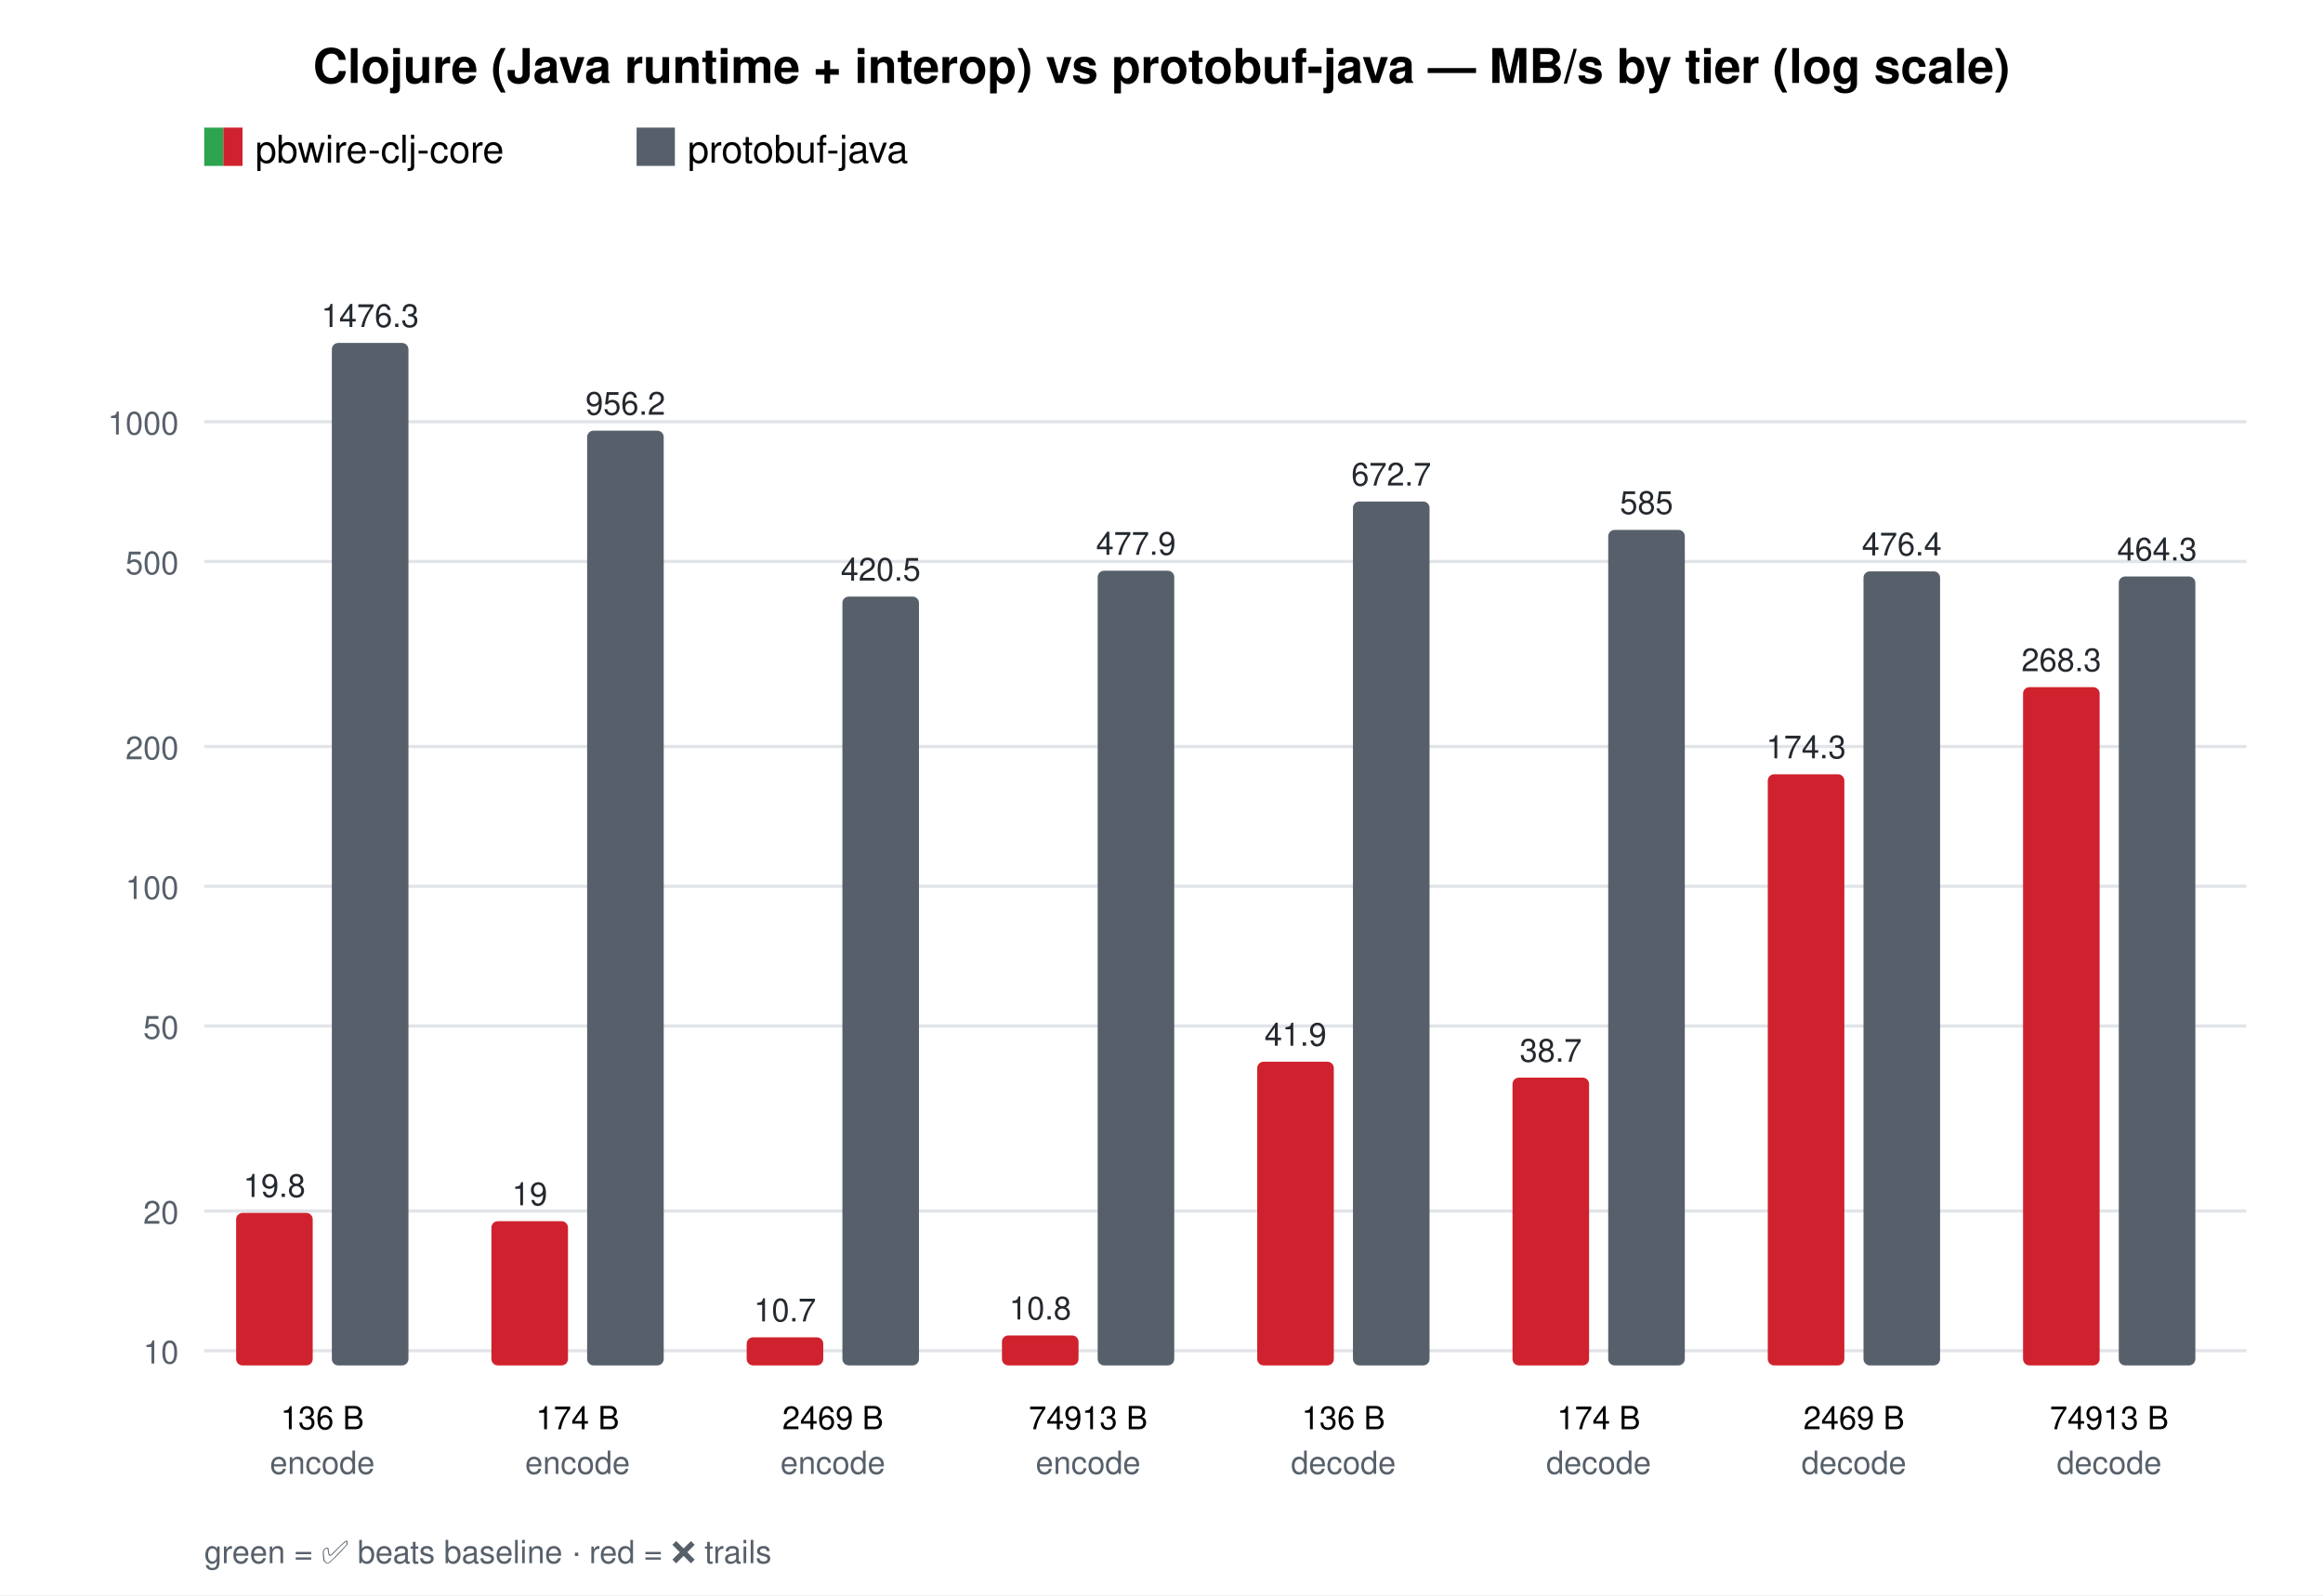
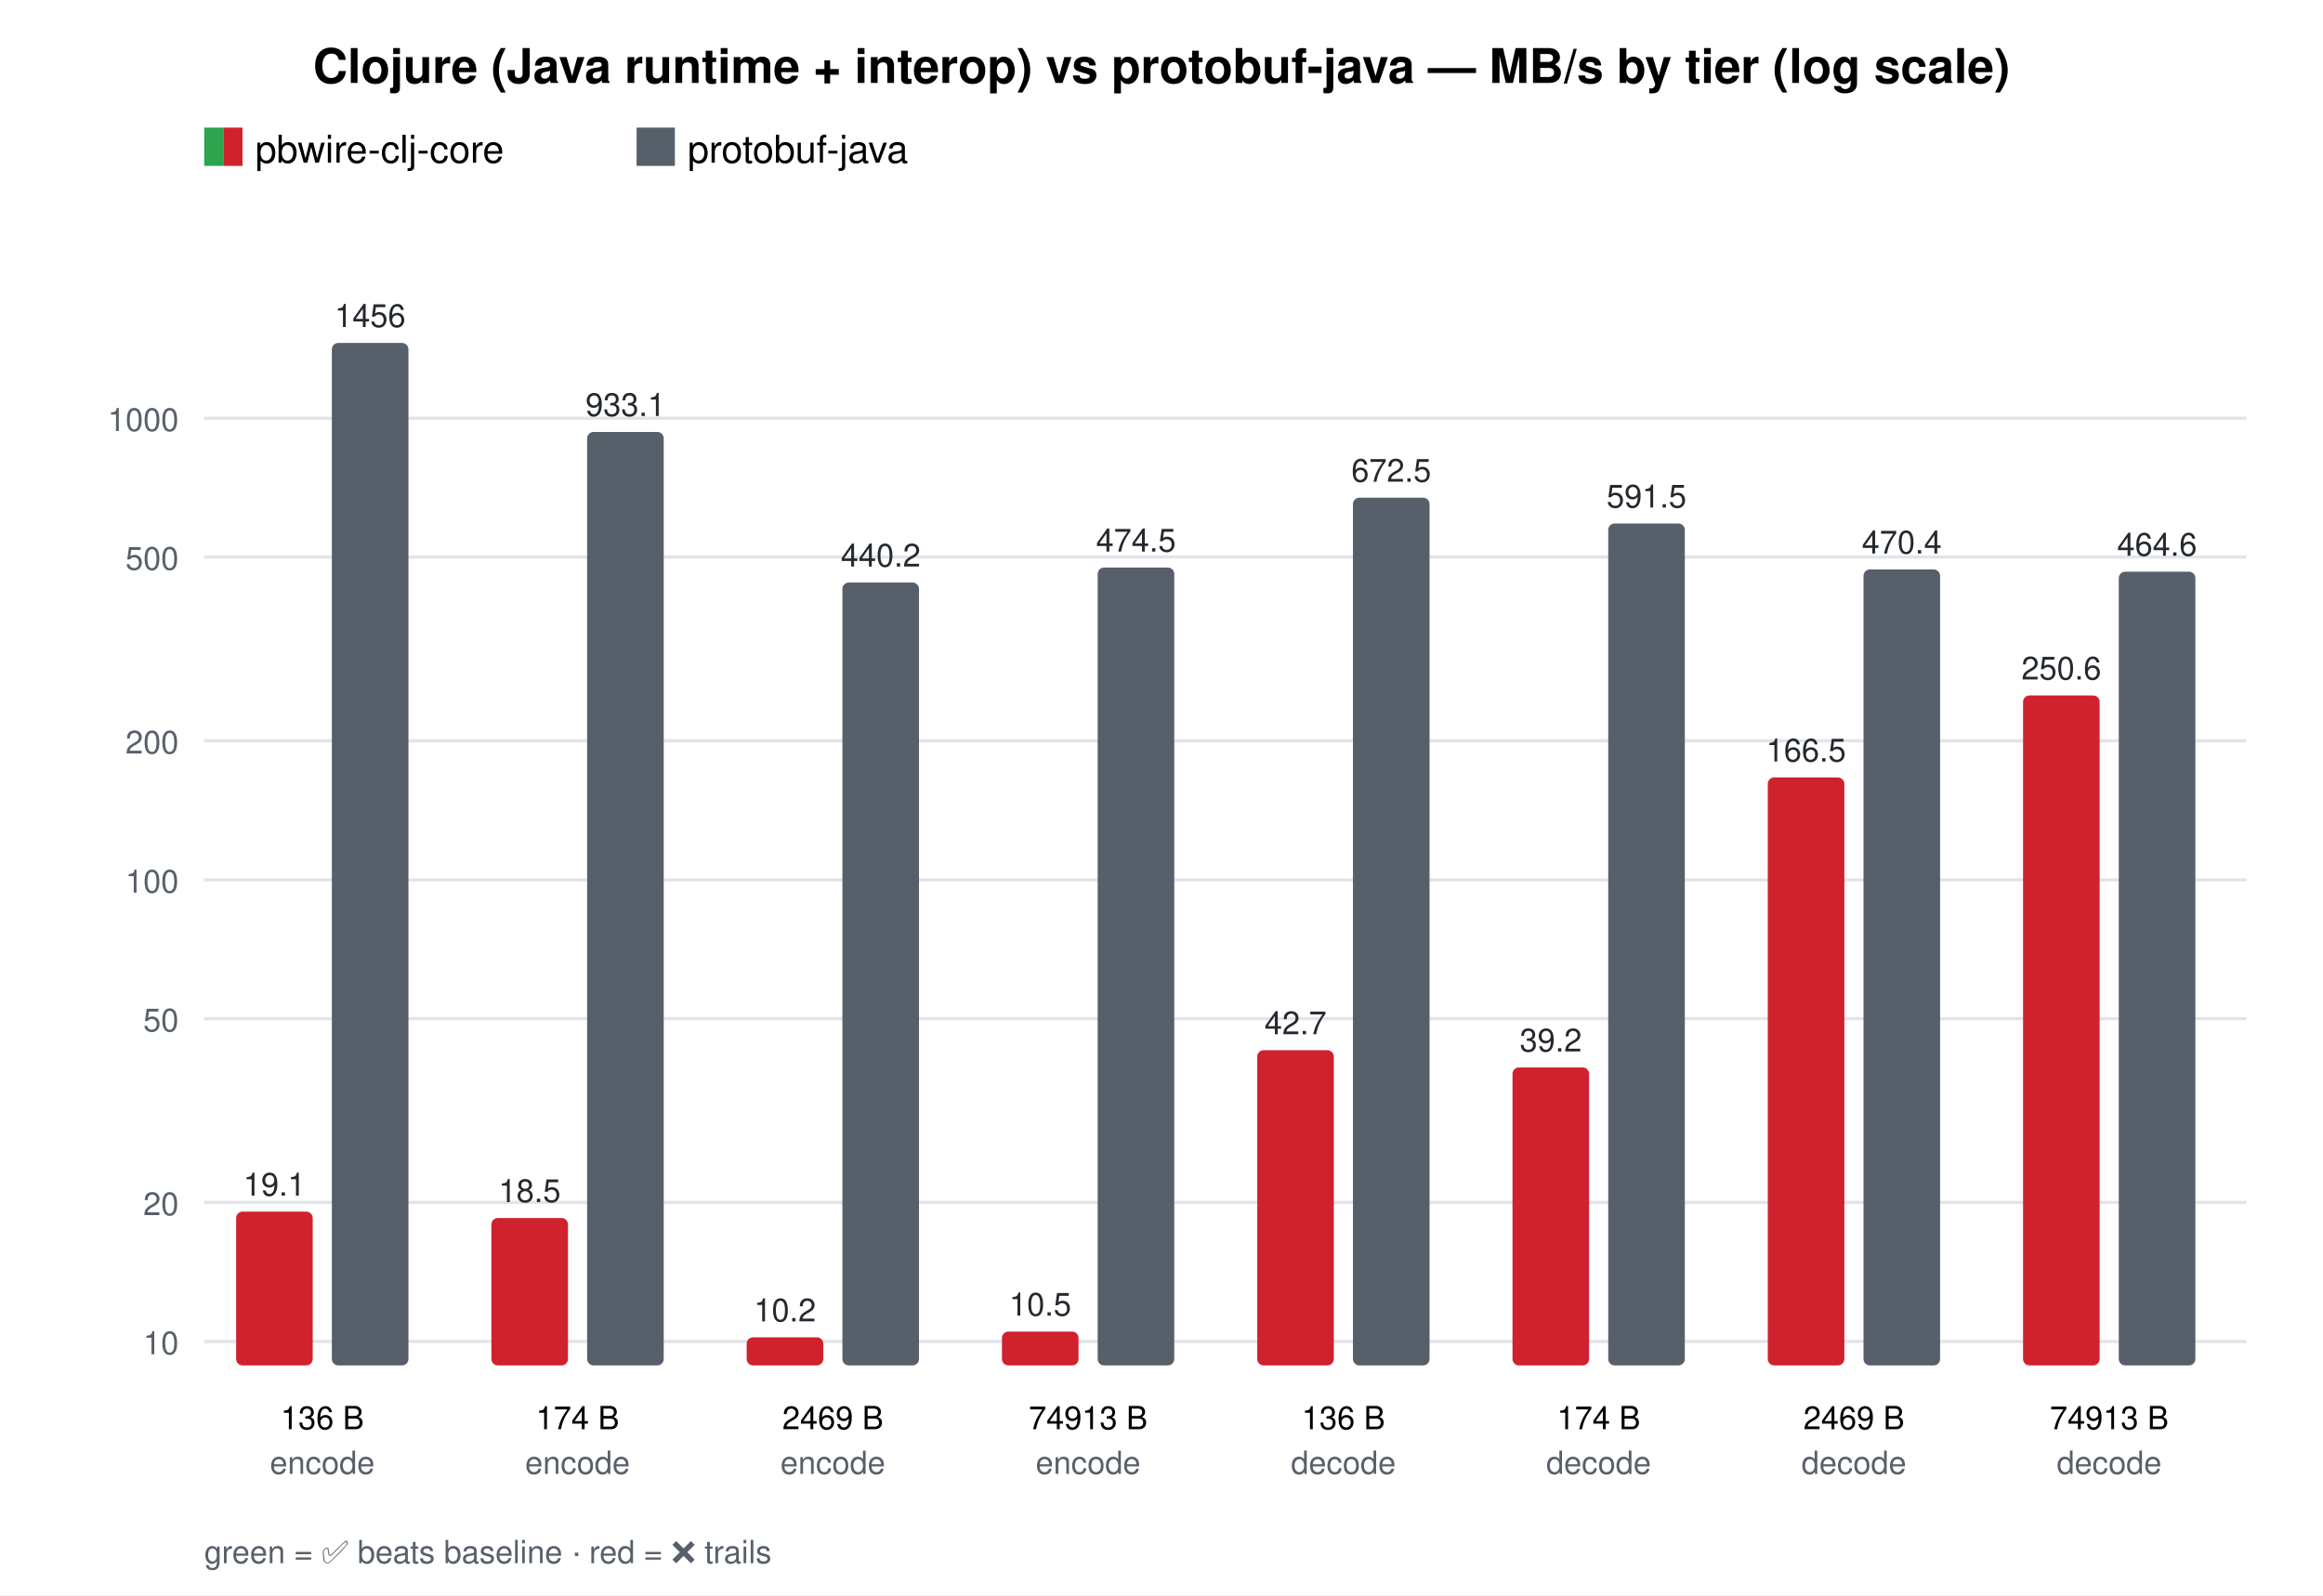
<svg xmlns="http://www.w3.org/2000/svg" width="728" height="500" font-family="Helvetica, Arial, sans-serif">
  <rect width="728" height="500" fill="#ffffff" />
  <text x="364.0" y="26" text-anchor="middle" font-size="15" font-weight="bold">Clojure (Java runtime + interop) vs protobuf-java — MB/s by tier (log scale)</text>
  <rect x="64" y="40" width="6" height="12" fill="#2da44e" />
  <rect x="70" y="40" width="6" height="12" fill="#cf222e" />
  <text x="80" y="51" font-size="12">pbwire-clj-core</text>
  <rect x="199.5" y="40" width="12" height="12" fill="#57606a" />
  <text x="215.5" y="51" font-size="12">protobuf-java</text>
-   <line x1="64" y1="423.4" x2="704" y2="423.4" stroke="#e1e4e8" />
-   <text x="56" y="427.4" text-anchor="end" font-size="10" fill="#57606a">10</text>
-   <line x1="64" y1="379.6" x2="704" y2="379.6" stroke="#e1e4e8" />
-   <text x="56" y="383.6" text-anchor="end" font-size="10" fill="#57606a">20</text>
-   <line x1="64" y1="321.6" x2="704" y2="321.6" stroke="#e1e4e8" />
-   <text x="56" y="325.6" text-anchor="end" font-size="10" fill="#57606a">50</text>
-   <line x1="64" y1="277.8" x2="704" y2="277.8" stroke="#e1e4e8" />
-   <text x="56" y="281.8" text-anchor="end" font-size="10" fill="#57606a">100</text>
-   <line x1="64" y1="234.0" x2="704" y2="234.0" stroke="#e1e4e8" />
-   <text x="56" y="238.0" text-anchor="end" font-size="10" fill="#57606a">200</text>
-   <line x1="64" y1="176.0" x2="704" y2="176.0" stroke="#e1e4e8" />
-   <text x="56" y="180.0" text-anchor="end" font-size="10" fill="#57606a">500</text>
-   <line x1="64" y1="132.2" x2="704" y2="132.2" stroke="#e1e4e8" />
-   <text x="56" y="136.2" text-anchor="end" font-size="10" fill="#57606a">1000</text>
+   <line x1="64" y1="420.5" x2="704" y2="420.5" stroke="#e1e4e8" />
+   <text x="56" y="424.5" text-anchor="end" font-size="10" fill="#57606a">10</text>
+   <line x1="64" y1="376.9" x2="704" y2="376.9" stroke="#e1e4e8" />
+   <text x="56" y="380.9" text-anchor="end" font-size="10" fill="#57606a">20</text>
+   <line x1="64" y1="319.3" x2="704" y2="319.3" stroke="#e1e4e8" />
+   <text x="56" y="323.3" text-anchor="end" font-size="10" fill="#57606a">50</text>
+   <line x1="64" y1="275.8" x2="704" y2="275.8" stroke="#e1e4e8" />
+   <text x="56" y="279.8" text-anchor="end" font-size="10" fill="#57606a">100</text>
+   <line x1="64" y1="232.2" x2="704" y2="232.2" stroke="#e1e4e8" />
+   <text x="56" y="236.2" text-anchor="end" font-size="10" fill="#57606a">200</text>
+   <line x1="64" y1="174.6" x2="704" y2="174.6" stroke="#e1e4e8" />
+   <text x="56" y="178.6" text-anchor="end" font-size="10" fill="#57606a">500</text>
+   <line x1="64" y1="131.1" x2="704" y2="131.1" stroke="#e1e4e8" />
+   <text x="56" y="135.1" text-anchor="end" font-size="10" fill="#57606a">1000</text>
  <text x="101.0" y="448" text-anchor="middle" font-size="10">136 B</text>
  <text x="101.0" y="462" text-anchor="middle" font-size="10" fill="#57606a">encode</text>
-   <rect x="74.0" y="380.2" width="24" height="47.8" rx="2" fill="#cf222e" />
-   <text x="86.0" y="375.2" text-anchor="middle" font-size="10" fill="#24292f">19.8</text>
+   <rect x="74.0" y="379.8" width="24" height="48.2" rx="2" fill="#cf222e" />
+   <text x="86.0" y="374.8" text-anchor="middle" font-size="10" fill="#24292f">19.1</text>
  <rect x="104.0" y="107.5" width="24" height="320.5" rx="2" fill="#57606a" />
-   <text x="116.0" y="102.5" text-anchor="middle" font-size="10" fill="#24292f">1476.3</text>
+   <text x="116.0" y="102.5" text-anchor="middle" font-size="10" fill="#24292f">1456</text>
  <text x="181.0" y="448" text-anchor="middle" font-size="10">174 B</text>
  <text x="181.0" y="462" text-anchor="middle" font-size="10" fill="#57606a">encode</text>
-   <rect x="154.0" y="382.8" width="24" height="45.2" rx="2" fill="#cf222e" />
-   <text x="166.0" y="377.8" text-anchor="middle" font-size="10" fill="#24292f">19</text>
-   <rect x="184.0" y="135.0" width="24" height="293.0" rx="2" fill="#57606a" />
-   <text x="196.0" y="130.0" text-anchor="middle" font-size="10" fill="#24292f">956.2</text>
+   <rect x="154.0" y="381.8" width="24" height="46.2" rx="2" fill="#cf222e" />
+   <text x="166.0" y="376.8" text-anchor="middle" font-size="10" fill="#24292f">18.5</text>
+   <rect x="184.0" y="135.4" width="24" height="292.6" rx="2" fill="#57606a" />
+   <text x="196.0" y="130.4" text-anchor="middle" font-size="10" fill="#24292f">933.1</text>
  <text x="261.0" y="448" text-anchor="middle" font-size="10">2469 B</text>
  <text x="261.0" y="462" text-anchor="middle" font-size="10" fill="#57606a">encode</text>
  <rect x="234.0" y="419.2" width="24" height="8.8" rx="2" fill="#cf222e" />
-   <text x="246.0" y="414.2" text-anchor="middle" font-size="10" fill="#24292f">10.7</text>
-   <rect x="264.0" y="187.0" width="24" height="241.0" rx="2" fill="#57606a" />
-   <text x="276.0" y="182.0" text-anchor="middle" font-size="10" fill="#24292f">420.5</text>
+   <text x="246.0" y="414.2" text-anchor="middle" font-size="10" fill="#24292f">10.2</text>
+   <rect x="264.0" y="182.6" width="24" height="245.4" rx="2" fill="#57606a" />
+   <text x="276.0" y="177.6" text-anchor="middle" font-size="10" fill="#24292f">440.2</text>
  <text x="341.0" y="448" text-anchor="middle" font-size="10">74913 B</text>
  <text x="341.0" y="462" text-anchor="middle" font-size="10" fill="#57606a">encode</text>
-   <rect x="314.0" y="418.6" width="24" height="9.4" rx="2" fill="#cf222e" />
-   <text x="326.0" y="413.6" text-anchor="middle" font-size="10" fill="#24292f">10.8</text>
-   <rect x="344.0" y="178.9" width="24" height="249.1" rx="2" fill="#57606a" />
-   <text x="356.0" y="173.9" text-anchor="middle" font-size="10" fill="#24292f">477.9</text>
+   <rect x="314.0" y="417.4" width="24" height="10.6" rx="2" fill="#cf222e" />
+   <text x="326.0" y="412.4" text-anchor="middle" font-size="10" fill="#24292f">10.5</text>
+   <rect x="344.0" y="177.9" width="24" height="250.1" rx="2" fill="#57606a" />
+   <text x="356.0" y="172.9" text-anchor="middle" font-size="10" fill="#24292f">474.5</text>
  <text x="421.0" y="448" text-anchor="middle" font-size="10">136 B</text>
  <text x="421.0" y="462" text-anchor="middle" font-size="10" fill="#57606a">decode</text>
-   <rect x="394.0" y="332.8" width="24" height="95.2" rx="2" fill="#cf222e" />
-   <text x="406.0" y="327.8" text-anchor="middle" font-size="10" fill="#24292f">41.9</text>
-   <rect x="424.0" y="157.2" width="24" height="270.8" rx="2" fill="#57606a" />
-   <text x="436.0" y="152.2" text-anchor="middle" font-size="10" fill="#24292f">672.7</text>
+   <rect x="394.0" y="329.2" width="24" height="98.8" rx="2" fill="#cf222e" />
+   <text x="406.0" y="324.2" text-anchor="middle" font-size="10" fill="#24292f">42.7</text>
+   <rect x="424.0" y="156.0" width="24" height="272.0" rx="2" fill="#57606a" />
+   <text x="436.0" y="151.0" text-anchor="middle" font-size="10" fill="#24292f">672.5</text>
  <text x="501.0" y="448" text-anchor="middle" font-size="10">174 B</text>
  <text x="501.0" y="462" text-anchor="middle" font-size="10" fill="#57606a">decode</text>
-   <rect x="474.0" y="337.8" width="24" height="90.2" rx="2" fill="#cf222e" />
-   <text x="486.0" y="332.8" text-anchor="middle" font-size="10" fill="#24292f">38.7</text>
-   <rect x="504.0" y="166.1" width="24" height="261.9" rx="2" fill="#57606a" />
-   <text x="516.0" y="161.1" text-anchor="middle" font-size="10" fill="#24292f">585</text>
+   <rect x="474.0" y="334.6" width="24" height="93.4" rx="2" fill="#cf222e" />
+   <text x="486.0" y="329.6" text-anchor="middle" font-size="10" fill="#24292f">39.2</text>
+   <rect x="504.0" y="164.1" width="24" height="263.9" rx="2" fill="#57606a" />
+   <text x="516.0" y="159.1" text-anchor="middle" font-size="10" fill="#24292f">591.5</text>
  <text x="581.0" y="448" text-anchor="middle" font-size="10">2469 B</text>
  <text x="581.0" y="462" text-anchor="middle" font-size="10" fill="#57606a">decode</text>
-   <rect x="554.0" y="242.7" width="24" height="185.3" rx="2" fill="#cf222e" />
-   <text x="566.0" y="237.7" text-anchor="middle" font-size="10" fill="#24292f">174.3</text>
-   <rect x="584.0" y="179.1" width="24" height="248.9" rx="2" fill="#57606a" />
-   <text x="596.0" y="174.1" text-anchor="middle" font-size="10" fill="#24292f">476.4</text>
+   <rect x="554.0" y="243.7" width="24" height="184.3" rx="2" fill="#cf222e" />
+   <text x="566.0" y="238.7" text-anchor="middle" font-size="10" fill="#24292f">166.5</text>
+   <rect x="584.0" y="178.5" width="24" height="249.5" rx="2" fill="#57606a" />
+   <text x="596.0" y="173.5" text-anchor="middle" font-size="10" fill="#24292f">470.4</text>
  <text x="661.0" y="448" text-anchor="middle" font-size="10">74913 B</text>
  <text x="661.0" y="462" text-anchor="middle" font-size="10" fill="#57606a">decode</text>
-   <rect x="634.0" y="215.4" width="24" height="212.6" rx="2" fill="#cf222e" />
-   <text x="646.0" y="210.4" text-anchor="middle" font-size="10" fill="#24292f">268.3</text>
-   <rect x="664.0" y="180.7" width="24" height="247.3" rx="2" fill="#57606a" />
-   <text x="676.0" y="175.7" text-anchor="middle" font-size="10" fill="#24292f">464.3</text>
+   <rect x="634.0" y="218.0" width="24" height="210.0" rx="2" fill="#cf222e" />
+   <text x="646.0" y="213.0" text-anchor="middle" font-size="10" fill="#24292f">250.6</text>
+   <rect x="664.0" y="179.2" width="24" height="248.8" rx="2" fill="#57606a" />
+   <text x="676.0" y="174.2" text-anchor="middle" font-size="10" fill="#24292f">464.6</text>
  <text x="64" y="490" font-size="10" fill="#57606a">green = ✅ beats baseline · red = ❌ trails</text>
</svg>
